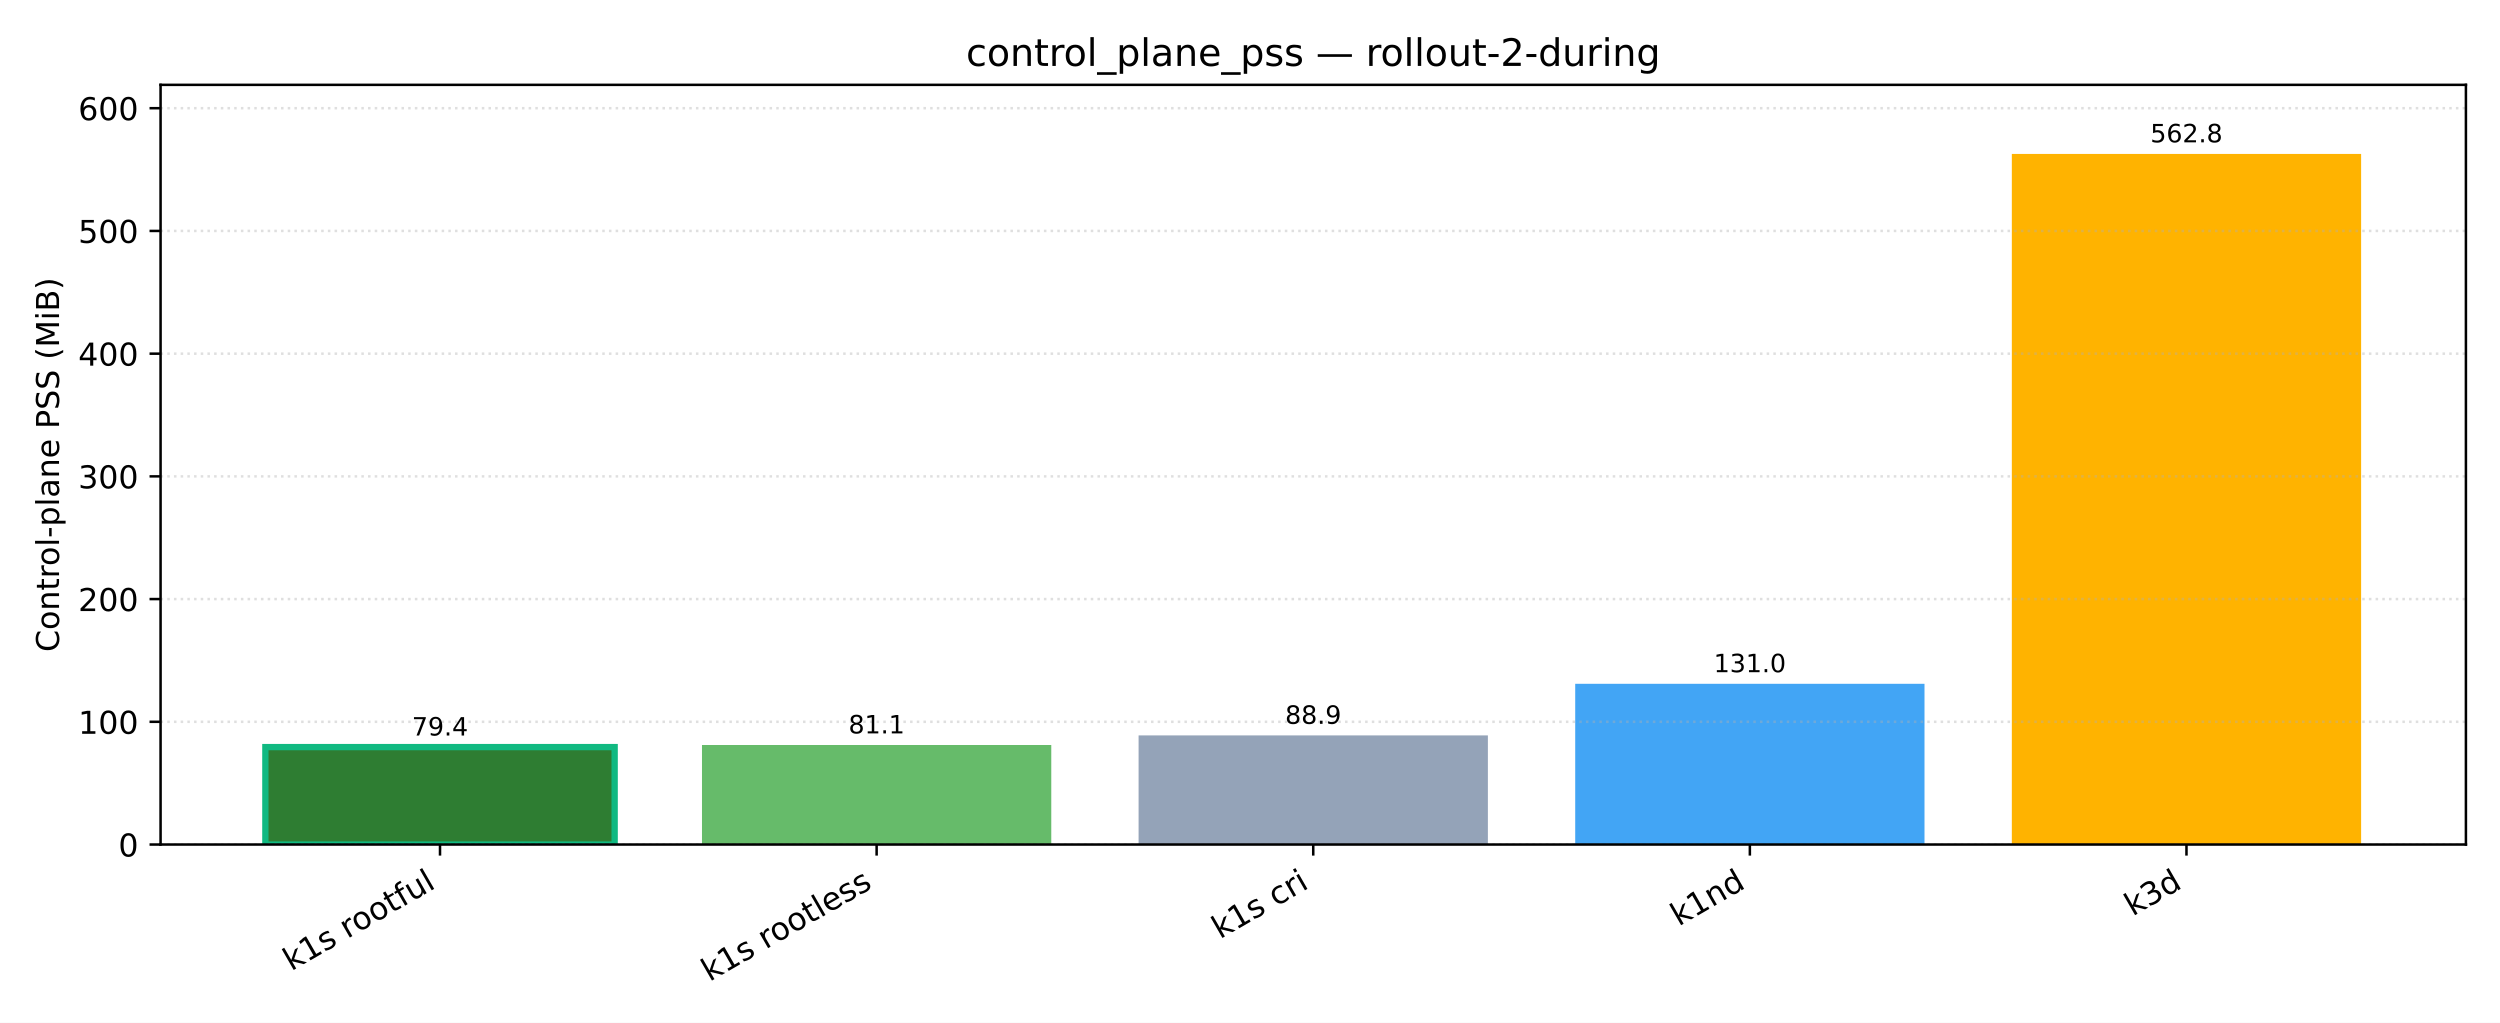
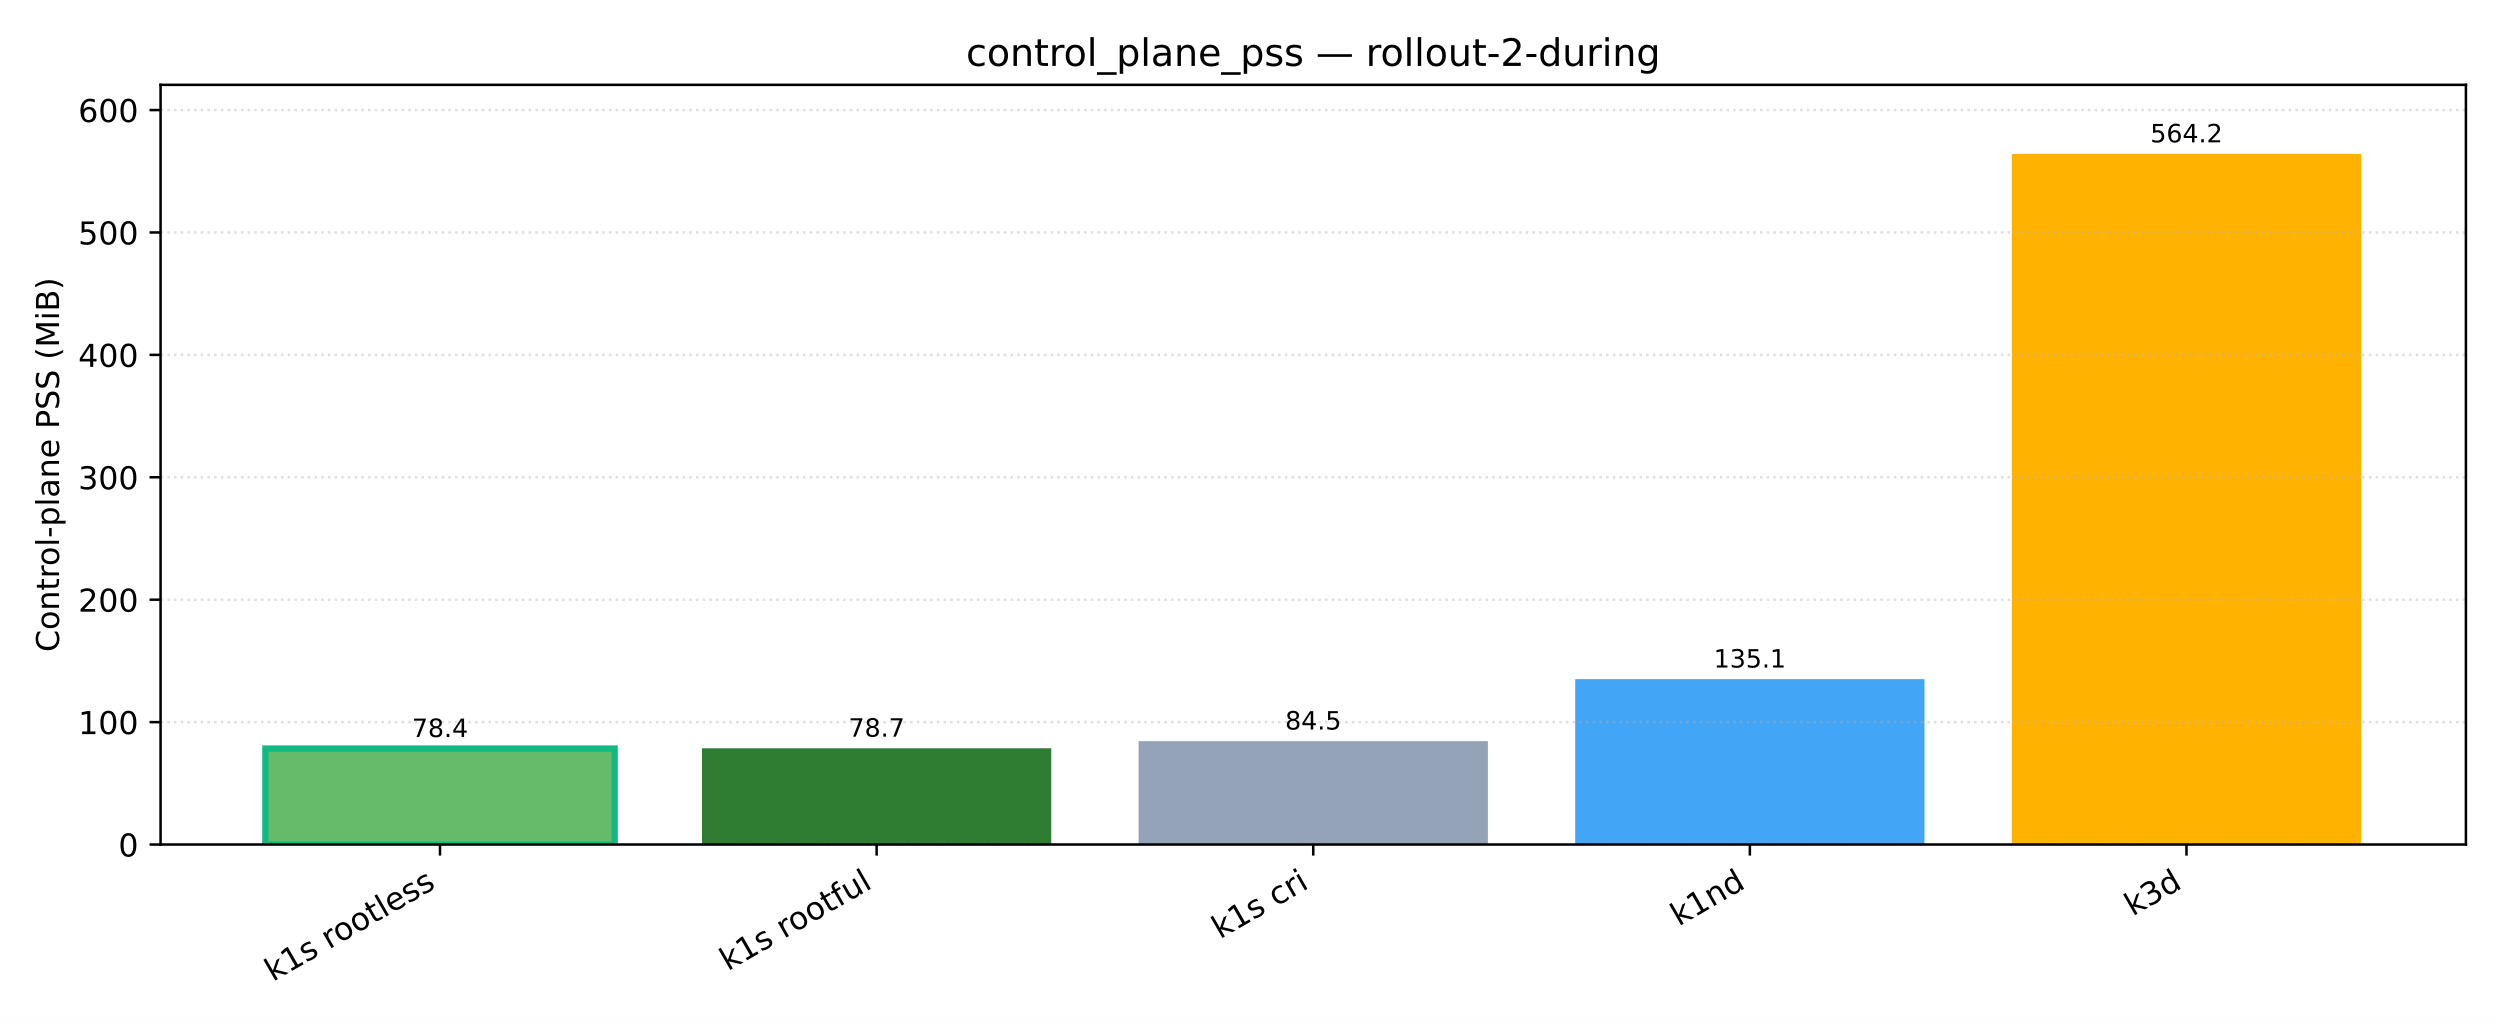
<svg xmlns="http://www.w3.org/2000/svg" xmlns:xlink="http://www.w3.org/1999/xlink" width="792pt" height="324pt" viewBox="0 0 792 324" version="1.1">
  <defs>
    <style type="text/css">*{stroke-linejoin: round; stroke-linecap: butt}</style>
  </defs>
  <g id="figure_1">
    <g id="patch_1">
      <path d="M 0 324  L 792 324  L 792 0  L 0 0  z " style="fill: #ffffff" />
    </g>
    <g id="axes_1">
      <g id="patch_2">
        <path d="M 50.87 267.545  L 781.2 267.545  L 781.2 26.88  L 50.87 26.88  z " style="fill: #ffffff" />
      </g>
      <g id="patch_3">
-         <path d="M 84.067 267.545  L 194.723 267.545  L 194.723 236.677  L 84.067 236.677  z " clip-path="url(#pac175e869f)" style="fill: #2e7d32; stroke: #10b981; stroke-width: 2; stroke-linejoin: miter" />
+         <path d="M 84.067 267.545  L 194.723 267.545  L 194.723 237.148  L 84.067 237.148  z " clip-path="url(#p9385e7303f)" style="fill: #66bb6a; stroke: #10b981; stroke-width: 2; stroke-linejoin: miter" />
      </g>
      <g id="patch_4">
-         <path d="M 222.387 267.545  L 333.043 267.545  L 333.043 236.012  L 222.387 236.012  z " clip-path="url(#pac175e869f)" style="fill: #66bb6a" />
+         <path d="M 222.387 267.545  L 333.043 267.545  L 333.043 237.041  L 222.387 237.041  z " clip-path="url(#p9385e7303f)" style="fill: #2e7d32" />
      </g>
      <g id="patch_5">
-         <path d="M 360.707 267.545  L 471.363 267.545  L 471.363 232.973  L 360.707 232.973  z " clip-path="url(#pac175e869f)" style="fill: #94a3b8" />
+         <path d="M 360.707 267.545  L 471.363 267.545  L 471.363 234.782  L 360.707 234.782  z " clip-path="url(#p9385e7303f)" style="fill: #94a3b8" />
      </g>
      <g id="patch_6">
-         <path d="M 499.027 267.545  L 609.683 267.545  L 609.683 216.622  L 499.027 216.622  z " clip-path="url(#pac175e869f)" style="fill: #42a5f5" />
+         <path d="M 499.027 267.545  L 609.683 267.545  L 609.683 215.146  L 499.027 215.146  z " clip-path="url(#p9385e7303f)" style="fill: #42a5f5" />
      </g>
      <g id="patch_7">
-         <path d="M 637.347 267.545  L 748.003 267.545  L 748.003 48.759  L 637.347 48.759  z " clip-path="url(#pac175e869f)" style="fill: #ffb300" />
+         <path d="M 637.347 267.545  L 748.003 267.545  L 748.003 48.759  L 637.347 48.759  z " clip-path="url(#p9385e7303f)" style="fill: #ffb300" />
      </g>
      <g id="matplotlib.axis_1">
        <g id="xtick_1">
          <g id="line2d_1">
            <defs>
-               <path id="mcc27670ee5" d="M 0 0  L 0 3.5  " style="stroke: #000000; stroke-width: 0.8" />
+               <path id="m125bcb53b4" d="M 0 0  L 0 3.5  " style="stroke: #000000; stroke-width: 0.8" />
            </defs>
            <g>
-               <use xlink:href="#mcc27670ee5" x="139.395" y="267.545" style="stroke: #000000; stroke-width: 0.8" />
+               <use xlink:href="#m125bcb53b4" x="139.395" y="267.545" style="stroke: #000000; stroke-width: 0.8" />
            </g>
          </g>
          <g id="text_1">
-             <g transform="translate(92.26486 307.7361) rotate(-30) scale(0.1 -0.1)">
+             <g transform="translate(86.45031 311.0931) rotate(-30) scale(0.1 -0.1)">
              <defs>
                <path id="DejaVuSans-6b" d="M 581 4863  L 1159 4863  L 1159 1991  L 2875 3500  L 3609 3500  L 1753 1863  L 3688 0  L 2938 0  L 1159 1709  L 1159 0  L 581 0  L 581 4863  z " transform="scale(0.015625)" />
                <path id="DejaVuSans-31" d="M 794 531  L 1825 531  L 1825 4091  L 703 3866  L 703 4441  L 1819 4666  L 2450 4666  L 2450 531  L 3481 531  L 3481 0  L 794 0  L 794 531  z " transform="scale(0.015625)" />
                <path id="DejaVuSans-73" d="M 2834 3397  L 2834 2853  Q 2591 2978 2328 3040  Q 2066 3103 1784 3103  Q 1356 3103 1142 2972  Q 928 2841 928 2578  Q 928 2378 1081 2264  Q 1234 2150 1697 2047  L 1894 2003  Q 2506 1872 2764 1633  Q 3022 1394 3022 966  Q 3022 478 2636 193  Q 2250 -91 1575 -91  Q 1294 -91 989 -36  Q 684 19 347 128  L 347 722  Q 666 556 975 473  Q 1284 391 1588 391  Q 1994 391 2212 530  Q 2431 669 2431 922  Q 2431 1156 2273 1281  Q 2116 1406 1581 1522  L 1381 1569  Q 847 1681 609 1914  Q 372 2147 372 2553  Q 372 3047 722 3315  Q 1072 3584 1716 3584  Q 2034 3584 2315 3537  Q 2597 3491 2834 3397  z " transform="scale(0.015625)" />
                <path id="DejaVuSans-20" transform="scale(0.015625)" />
                <path id="DejaVuSans-72" d="M 2631 2963  Q 2534 3019 2420 3045  Q 2306 3072 2169 3072  Q 1681 3072 1420 2755  Q 1159 2438 1159 1844  L 1159 0  L 581 0  L 581 3500  L 1159 3500  L 1159 2956  Q 1341 3275 1631 3429  Q 1922 3584 2338 3584  Q 2397 3584 2469 3576  Q 2541 3569 2628 3553  L 2631 2963  z " transform="scale(0.015625)" />
                <path id="DejaVuSans-6f" d="M 1959 3097  Q 1497 3097 1228 2736  Q 959 2375 959 1747  Q 959 1119 1226 758  Q 1494 397 1959 397  Q 2419 397 2687 759  Q 2956 1122 2956 1747  Q 2956 2369 2687 2733  Q 2419 3097 1959 3097  z M 1959 3584  Q 2709 3584 3137 3096  Q 3566 2609 3566 1747  Q 3566 888 3137 398  Q 2709 -91 1959 -91  Q 1206 -91 779 398  Q 353 888 353 1747  Q 353 2609 779 3096  Q 1206 3584 1959 3584  z " transform="scale(0.015625)" />
                <path id="DejaVuSans-74" d="M 1172 4494  L 1172 3500  L 2356 3500  L 2356 3053  L 1172 3053  L 1172 1153  Q 1172 725 1289 603  Q 1406 481 1766 481  L 2356 481  L 2356 0  L 1766 0  Q 1100 0 847 248  Q 594 497 594 1153  L 594 3053  L 172 3053  L 172 3500  L 594 3500  L 594 4494  L 1172 4494  z " transform="scale(0.015625)" />
-                 <path id="DejaVuSans-66" d="M 2375 4863  L 2375 4384  L 1825 4384  Q 1516 4384 1395 4259  Q 1275 4134 1275 3809  L 1275 3500  L 2222 3500  L 2222 3053  L 1275 3053  L 1275 0  L 697 0  L 697 3053  L 147 3053  L 147 3500  L 697 3500  L 697 3744  Q 697 4328 969 4595  Q 1241 4863 1831 4863  L 2375 4863  z " transform="scale(0.015625)" />
-                 <path id="DejaVuSans-75" d="M 544 1381  L 544 3500  L 1119 3500  L 1119 1403  Q 1119 906 1312 657  Q 1506 409 1894 409  Q 2359 409 2629 706  Q 2900 1003 2900 1516  L 2900 3500  L 3475 3500  L 3475 0  L 2900 0  L 2900 538  Q 2691 219 2414 64  Q 2138 -91 1772 -91  Q 1169 -91 856 284  Q 544 659 544 1381  z M 1991 3584  L 1991 3584  z " transform="scale(0.015625)" />
                <path id="DejaVuSans-6c" d="M 603 4863  L 1178 4863  L 1178 0  L 603 0  L 603 4863  z " transform="scale(0.015625)" />
-               </defs>
-               <use xlink:href="#DejaVuSans-6b" />
-               <use xlink:href="#DejaVuSans-31" transform="translate(57.91016 0)" />
-               <use xlink:href="#DejaVuSans-73" transform="translate(121.5332 0)" />
-               <use xlink:href="#DejaVuSans-20" transform="translate(173.6328 0)" />
-               <use xlink:href="#DejaVuSans-72" transform="translate(205.4199 0)" />
-               <use xlink:href="#DejaVuSans-6f" transform="translate(244.2832 0)" />
-               <use xlink:href="#DejaVuSans-6f" transform="translate(305.4648 0)" />
-               <use xlink:href="#DejaVuSans-74" transform="translate(366.6465 0)" />
-               <use xlink:href="#DejaVuSans-66" transform="translate(405.8555 0)" />
-               <use xlink:href="#DejaVuSans-75" transform="translate(441.0605 0)" />
-               <use xlink:href="#DejaVuSans-6c" transform="translate(504.4395 0)" />
-             </g>
-           </g>
-         </g>
-         <g id="xtick_2">
-           <g id="line2d_2">
-             <g>
-               <use xlink:href="#mcc27670ee5" x="277.715" y="267.545" style="stroke: #000000; stroke-width: 0.8" />
-             </g>
-           </g>
-           <g id="text_2">
-             <g transform="translate(224.7704 311.0931) rotate(-30) scale(0.1 -0.1)">
-               <defs>
                <path id="DejaVuSans-65" d="M 3597 1894  L 3597 1613  L 953 1613  Q 991 1019 1311 708  Q 1631 397 2203 397  Q 2534 397 2845 478  Q 3156 559 3463 722  L 3463 178  Q 3153 47 2828 -22  Q 2503 -91 2169 -91  Q 1331 -91 842 396  Q 353 884 353 1716  Q 353 2575 817 3079  Q 1281 3584 2069 3584  Q 2775 3584 3186 3129  Q 3597 2675 3597 1894  z M 3022 2063  Q 3016 2534 2758 2815  Q 2500 3097 2075 3097  Q 1594 3097 1305 2825  Q 1016 2553 972 2059  L 3022 2063  z " transform="scale(0.015625)" />
              </defs>
              <use xlink:href="#DejaVuSans-6b" />
              <use xlink:href="#DejaVuSans-31" transform="translate(57.91016 0)" />
              <use xlink:href="#DejaVuSans-73" transform="translate(121.5332 0)" />
              <use xlink:href="#DejaVuSans-20" transform="translate(173.6328 0)" />
              <use xlink:href="#DejaVuSans-72" transform="translate(205.4199 0)" />
              <use xlink:href="#DejaVuSans-6f" transform="translate(244.2832 0)" />
              <use xlink:href="#DejaVuSans-6f" transform="translate(305.4648 0)" />
              <use xlink:href="#DejaVuSans-74" transform="translate(366.6465 0)" />
              <use xlink:href="#DejaVuSans-6c" transform="translate(405.8555 0)" />
              <use xlink:href="#DejaVuSans-65" transform="translate(433.6387 0)" />
              <use xlink:href="#DejaVuSans-73" transform="translate(495.1621 0)" />
              <use xlink:href="#DejaVuSans-73" transform="translate(547.2617 0)" />
            </g>
          </g>
        </g>
+         <g id="xtick_2">
+           <g id="line2d_2">
+             <g>
+               <use xlink:href="#m125bcb53b4" x="277.715" y="267.545" style="stroke: #000000; stroke-width: 0.8" />
+             </g>
+           </g>
+           <g id="text_2">
+             <g transform="translate(230.5849 307.7361) rotate(-30) scale(0.1 -0.1)">
+               <defs>
+                 <path id="DejaVuSans-66" d="M 2375 4863  L 2375 4384  L 1825 4384  Q 1516 4384 1395 4259  Q 1275 4134 1275 3809  L 1275 3500  L 2222 3500  L 2222 3053  L 1275 3053  L 1275 0  L 697 0  L 697 3053  L 147 3053  L 147 3500  L 697 3500  L 697 3744  Q 697 4328 969 4595  Q 1241 4863 1831 4863  L 2375 4863  z " transform="scale(0.015625)" />
+                 <path id="DejaVuSans-75" d="M 544 1381  L 544 3500  L 1119 3500  L 1119 1403  Q 1119 906 1312 657  Q 1506 409 1894 409  Q 2359 409 2629 706  Q 2900 1003 2900 1516  L 2900 3500  L 3475 3500  L 3475 0  L 2900 0  L 2900 538  Q 2691 219 2414 64  Q 2138 -91 1772 -91  Q 1169 -91 856 284  Q 544 659 544 1381  z M 1991 3584  L 1991 3584  z " transform="scale(0.015625)" />
+               </defs>
+               <use xlink:href="#DejaVuSans-6b" />
+               <use xlink:href="#DejaVuSans-31" transform="translate(57.91016 0)" />
+               <use xlink:href="#DejaVuSans-73" transform="translate(121.5332 0)" />
+               <use xlink:href="#DejaVuSans-20" transform="translate(173.6328 0)" />
+               <use xlink:href="#DejaVuSans-72" transform="translate(205.4199 0)" />
+               <use xlink:href="#DejaVuSans-6f" transform="translate(244.2832 0)" />
+               <use xlink:href="#DejaVuSans-6f" transform="translate(305.4648 0)" />
+               <use xlink:href="#DejaVuSans-74" transform="translate(366.6465 0)" />
+               <use xlink:href="#DejaVuSans-66" transform="translate(405.8555 0)" />
+               <use xlink:href="#DejaVuSans-75" transform="translate(441.0605 0)" />
+               <use xlink:href="#DejaVuSans-6c" transform="translate(504.4395 0)" />
+             </g>
+           </g>
+         </g>
        <g id="xtick_3">
          <g id="line2d_3">
            <g>
-               <use xlink:href="#mcc27670ee5" x="416.035" y="267.545" style="stroke: #000000; stroke-width: 0.8" />
+               <use xlink:href="#m125bcb53b4" x="416.035" y="267.545" style="stroke: #000000; stroke-width: 0.8" />
            </g>
          </g>
          <g id="text_3">
            <g transform="translate(386.4786 297.59) rotate(-30) scale(0.1 -0.1)">
              <defs>
                <path id="DejaVuSans-63" d="M 3122 3366  L 3122 2828  Q 2878 2963 2633 3030  Q 2388 3097 2138 3097  Q 1578 3097 1268 2742  Q 959 2388 959 1747  Q 959 1106 1268 751  Q 1578 397 2138 397  Q 2388 397 2633 464  Q 2878 531 3122 666  L 3122 134  Q 2881 22 2623 -34  Q 2366 -91 2075 -91  Q 1284 -91 818 406  Q 353 903 353 1747  Q 353 2603 823 3093  Q 1294 3584 2113 3584  Q 2378 3584 2631 3529  Q 2884 3475 3122 3366  z " transform="scale(0.015625)" />
                <path id="DejaVuSans-69" d="M 603 3500  L 1178 3500  L 1178 0  L 603 0  L 603 3500  z M 603 4863  L 1178 4863  L 1178 4134  L 603 4134  L 603 4863  z " transform="scale(0.015625)" />
              </defs>
              <use xlink:href="#DejaVuSans-6b" />
              <use xlink:href="#DejaVuSans-31" transform="translate(57.91016 0)" />
              <use xlink:href="#DejaVuSans-73" transform="translate(121.5332 0)" />
              <use xlink:href="#DejaVuSans-20" transform="translate(173.6328 0)" />
              <use xlink:href="#DejaVuSans-63" transform="translate(205.4199 0)" />
              <use xlink:href="#DejaVuSans-72" transform="translate(260.4004 0)" />
              <use xlink:href="#DejaVuSans-69" transform="translate(301.5137 0)" />
            </g>
          </g>
        </g>
        <g id="xtick_4">
          <g id="line2d_4">
            <g>
-               <use xlink:href="#mcc27670ee5" x="554.355" y="267.545" style="stroke: #000000; stroke-width: 0.8" />
+               <use xlink:href="#m125bcb53b4" x="554.355" y="267.545" style="stroke: #000000; stroke-width: 0.8" />
            </g>
          </g>
          <g id="text_4">
            <g transform="translate(531.804 293.5454) rotate(-30) scale(0.1 -0.1)">
              <defs>
                <path id="DejaVuSans-6e" d="M 3513 2113  L 3513 0  L 2938 0  L 2938 2094  Q 2938 2591 2744 2837  Q 2550 3084 2163 3084  Q 1697 3084 1428 2787  Q 1159 2491 1159 1978  L 1159 0  L 581 0  L 581 3500  L 1159 3500  L 1159 2956  Q 1366 3272 1645 3428  Q 1925 3584 2291 3584  Q 2894 3584 3203 3211  Q 3513 2838 3513 2113  z " transform="scale(0.015625)" />
                <path id="DejaVuSans-64" d="M 2906 2969  L 2906 4863  L 3481 4863  L 3481 0  L 2906 0  L 2906 525  Q 2725 213 2448 61  Q 2172 -91 1784 -91  Q 1150 -91 751 415  Q 353 922 353 1747  Q 353 2572 751 3078  Q 1150 3584 1784 3584  Q 2172 3584 2448 3432  Q 2725 3281 2906 2969  z M 947 1747  Q 947 1113 1208 752  Q 1469 391 1925 391  Q 2381 391 2643 752  Q 2906 1113 2906 1747  Q 2906 2381 2643 2742  Q 2381 3103 1925 3103  Q 1469 3103 1208 2742  Q 947 2381 947 1747  z " transform="scale(0.015625)" />
              </defs>
              <use xlink:href="#DejaVuSans-6b" />
              <use xlink:href="#DejaVuSans-31" transform="translate(57.91016 0)" />
              <use xlink:href="#DejaVuSans-6e" transform="translate(121.5332 0)" />
              <use xlink:href="#DejaVuSans-64" transform="translate(184.9121 0)" />
            </g>
          </g>
        </g>
        <g id="xtick_5">
          <g id="line2d_5">
            <g>
-               <use xlink:href="#mcc27670ee5" x="692.675" y="267.545" style="stroke: #000000; stroke-width: 0.8" />
+               <use xlink:href="#m125bcb53b4" x="692.675" y="267.545" style="stroke: #000000; stroke-width: 0.8" />
            </g>
          </g>
          <g id="text_5">
            <g transform="translate(675.6125 290.3767) rotate(-30) scale(0.1 -0.1)">
              <defs>
                <path id="DejaVuSans-33" d="M 2597 2516  Q 3050 2419 3304 2112  Q 3559 1806 3559 1356  Q 3559 666 3084 287  Q 2609 -91 1734 -91  Q 1441 -91 1130 -33  Q 819 25 488 141  L 488 750  Q 750 597 1062 519  Q 1375 441 1716 441  Q 2309 441 2620 675  Q 2931 909 2931 1356  Q 2931 1769 2642 2001  Q 2353 2234 1838 2234  L 1294 2234  L 1294 2753  L 1863 2753  Q 2328 2753 2575 2939  Q 2822 3125 2822 3475  Q 2822 3834 2567 4026  Q 2313 4219 1838 4219  Q 1578 4219 1281 4162  Q 984 4106 628 3988  L 628 4550  Q 988 4650 1302 4700  Q 1616 4750 1894 4750  Q 2613 4750 3031 4423  Q 3450 4097 3450 3541  Q 3450 3153 3228 2886  Q 3006 2619 2597 2516  z " transform="scale(0.015625)" />
              </defs>
              <use xlink:href="#DejaVuSans-6b" />
              <use xlink:href="#DejaVuSans-33" transform="translate(57.91016 0)" />
              <use xlink:href="#DejaVuSans-64" transform="translate(121.5332 0)" />
            </g>
          </g>
        </g>
      </g>
      <g id="matplotlib.axis_2">
        <g id="ytick_1">
          <g id="line2d_6">
-             <path d="M 50.87 267.545  L 781.2 267.545  " clip-path="url(#pac175e869f)" style="fill: none; stroke-dasharray: 0.8,1.32; stroke-dashoffset: 0; stroke: #b0b0b0; stroke-opacity: 0.4; stroke-width: 0.8" />
+             <path d="M 50.87 267.545  L 781.2 267.545  " clip-path="url(#p9385e7303f)" style="fill: none; stroke-dasharray: 0.8,1.32; stroke-dashoffset: 0; stroke: #b0b0b0; stroke-opacity: 0.4; stroke-width: 0.8" />
          </g>
          <g id="line2d_7">
            <defs>
-               <path id="m2faf3d9faf" d="M 0 0  L -3.5 0  " style="stroke: #000000; stroke-width: 0.8" />
+               <path id="m1773a9deaf" d="M 0 0  L -3.5 0  " style="stroke: #000000; stroke-width: 0.8" />
            </defs>
            <g>
-               <use xlink:href="#m2faf3d9faf" x="50.87" y="267.545" style="stroke: #000000; stroke-width: 0.8" />
+               <use xlink:href="#m1773a9deaf" x="50.87" y="267.545" style="stroke: #000000; stroke-width: 0.8" />
            </g>
          </g>
          <g id="text_6">
            <g transform="translate(37.5075 271.3447) scale(0.1 -0.1)">
              <defs>
                <path id="DejaVuSans-30" d="M 2034 4250  Q 1547 4250 1301 3770  Q 1056 3291 1056 2328  Q 1056 1369 1301 889  Q 1547 409 2034 409  Q 2525 409 2770 889  Q 3016 1369 3016 2328  Q 3016 3291 2770 3770  Q 2525 4250 2034 4250  z M 2034 4750  Q 2819 4750 3233 4129  Q 3647 3509 3647 2328  Q 3647 1150 3233 529  Q 2819 -91 2034 -91  Q 1250 -91 836 529  Q 422 1150 422 2328  Q 422 3509 836 4129  Q 1250 4750 2034 4750  z " transform="scale(0.015625)" />
              </defs>
              <use xlink:href="#DejaVuSans-30" />
            </g>
          </g>
        </g>
        <g id="ytick_2">
          <g id="line2d_8">
-             <path d="M 50.87 228.668  L 781.2 228.668  " clip-path="url(#pac175e869f)" style="fill: none; stroke-dasharray: 0.8,1.32; stroke-dashoffset: 0; stroke: #b0b0b0; stroke-opacity: 0.4; stroke-width: 0.8" />
+             <path d="M 50.87 228.765  L 781.2 228.765  " clip-path="url(#p9385e7303f)" style="fill: none; stroke-dasharray: 0.8,1.32; stroke-dashoffset: 0; stroke: #b0b0b0; stroke-opacity: 0.4; stroke-width: 0.8" />
          </g>
          <g id="line2d_9">
            <g>
-               <use xlink:href="#m2faf3d9faf" x="50.87" y="228.668" style="stroke: #000000; stroke-width: 0.8" />
+               <use xlink:href="#m1773a9deaf" x="50.87" y="228.765" style="stroke: #000000; stroke-width: 0.8" />
            </g>
          </g>
          <g id="text_7">
-             <g transform="translate(24.7825 232.4669) scale(0.1 -0.1)">
+             <g transform="translate(24.7825 232.5642) scale(0.1 -0.1)">
              <use xlink:href="#DejaVuSans-31" />
              <use xlink:href="#DejaVuSans-30" transform="translate(63.62305 0)" />
              <use xlink:href="#DejaVuSans-30" transform="translate(127.2461 0)" />
            </g>
          </g>
        </g>
        <g id="ytick_3">
          <g id="line2d_10">
-             <path d="M 50.87 189.79  L 781.2 189.79  " clip-path="url(#pac175e869f)" style="fill: none; stroke-dasharray: 0.8,1.32; stroke-dashoffset: 0; stroke: #b0b0b0; stroke-opacity: 0.4; stroke-width: 0.8" />
+             <path d="M 50.87 189.984  L 781.2 189.984  " clip-path="url(#p9385e7303f)" style="fill: none; stroke-dasharray: 0.8,1.32; stroke-dashoffset: 0; stroke: #b0b0b0; stroke-opacity: 0.4; stroke-width: 0.8" />
          </g>
          <g id="line2d_11">
            <g>
-               <use xlink:href="#m2faf3d9faf" x="50.87" y="189.79" style="stroke: #000000; stroke-width: 0.8" />
+               <use xlink:href="#m1773a9deaf" x="50.87" y="189.984" style="stroke: #000000; stroke-width: 0.8" />
            </g>
          </g>
          <g id="text_8">
-             <g transform="translate(24.7825 193.5891) scale(0.1 -0.1)">
+             <g transform="translate(24.7825 193.7837) scale(0.1 -0.1)">
              <defs>
                <path id="DejaVuSans-32" d="M 1228 531  L 3431 531  L 3431 0  L 469 0  L 469 531  Q 828 903 1448 1529  Q 2069 2156 2228 2338  Q 2531 2678 2651 2914  Q 2772 3150 2772 3378  Q 2772 3750 2511 3984  Q 2250 4219 1831 4219  Q 1534 4219 1204 4116  Q 875 4013 500 3803  L 500 4441  Q 881 4594 1212 4672  Q 1544 4750 1819 4750  Q 2544 4750 2975 4387  Q 3406 4025 3406 3419  Q 3406 3131 3298 2873  Q 3191 2616 2906 2266  Q 2828 2175 2409 1742  Q 1991 1309 1228 531  z " transform="scale(0.015625)" />
              </defs>
              <use xlink:href="#DejaVuSans-32" />
              <use xlink:href="#DejaVuSans-30" transform="translate(63.62305 0)" />
              <use xlink:href="#DejaVuSans-30" transform="translate(127.2461 0)" />
            </g>
          </g>
        </g>
        <g id="ytick_4">
          <g id="line2d_12">
-             <path d="M 50.87 150.912  L 781.2 150.912  " clip-path="url(#pac175e869f)" style="fill: none; stroke-dasharray: 0.8,1.32; stroke-dashoffset: 0; stroke: #b0b0b0; stroke-opacity: 0.4; stroke-width: 0.8" />
+             <path d="M 50.87 151.204  L 781.2 151.204  " clip-path="url(#p9385e7303f)" style="fill: none; stroke-dasharray: 0.8,1.32; stroke-dashoffset: 0; stroke: #b0b0b0; stroke-opacity: 0.4; stroke-width: 0.8" />
          </g>
          <g id="line2d_13">
            <g>
-               <use xlink:href="#m2faf3d9faf" x="50.87" y="150.912" style="stroke: #000000; stroke-width: 0.8" />
+               <use xlink:href="#m1773a9deaf" x="50.87" y="151.204" style="stroke: #000000; stroke-width: 0.8" />
            </g>
          </g>
          <g id="text_9">
-             <g transform="translate(24.7825 154.7112) scale(0.1 -0.1)">
+             <g transform="translate(24.7825 155.0032) scale(0.1 -0.1)">
              <use xlink:href="#DejaVuSans-33" />
              <use xlink:href="#DejaVuSans-30" transform="translate(63.62305 0)" />
              <use xlink:href="#DejaVuSans-30" transform="translate(127.2461 0)" />
            </g>
          </g>
        </g>
        <g id="ytick_5">
          <g id="line2d_14">
-             <path d="M 50.87 112.034  L 781.2 112.034  " clip-path="url(#pac175e869f)" style="fill: none; stroke-dasharray: 0.8,1.32; stroke-dashoffset: 0; stroke: #b0b0b0; stroke-opacity: 0.4; stroke-width: 0.8" />
+             <path d="M 50.87 112.423  L 781.2 112.423  " clip-path="url(#p9385e7303f)" style="fill: none; stroke-dasharray: 0.8,1.32; stroke-dashoffset: 0; stroke: #b0b0b0; stroke-opacity: 0.4; stroke-width: 0.8" />
          </g>
          <g id="line2d_15">
            <g>
-               <use xlink:href="#m2faf3d9faf" x="50.87" y="112.034" style="stroke: #000000; stroke-width: 0.8" />
+               <use xlink:href="#m1773a9deaf" x="50.87" y="112.423" style="stroke: #000000; stroke-width: 0.8" />
            </g>
          </g>
          <g id="text_10">
-             <g transform="translate(24.7825 115.8334) scale(0.1 -0.1)">
+             <g transform="translate(24.7825 116.2227) scale(0.1 -0.1)">
              <defs>
                <path id="DejaVuSans-34" d="M 2419 4116  L 825 1625  L 2419 1625  L 2419 4116  z M 2253 4666  L 3047 4666  L 3047 1625  L 3713 1625  L 3713 1100  L 3047 1100  L 3047 0  L 2419 0  L 2419 1100  L 313 1100  L 313 1709  L 2253 4666  z " transform="scale(0.015625)" />
              </defs>
              <use xlink:href="#DejaVuSans-34" />
              <use xlink:href="#DejaVuSans-30" transform="translate(63.62305 0)" />
              <use xlink:href="#DejaVuSans-30" transform="translate(127.2461 0)" />
            </g>
          </g>
        </g>
        <g id="ytick_6">
          <g id="line2d_16">
-             <path d="M 50.87 73.156  L 781.2 73.156  " clip-path="url(#pac175e869f)" style="fill: none; stroke-dasharray: 0.8,1.32; stroke-dashoffset: 0; stroke: #b0b0b0; stroke-opacity: 0.4; stroke-width: 0.8" />
+             <path d="M 50.87 73.643  L 781.2 73.643  " clip-path="url(#p9385e7303f)" style="fill: none; stroke-dasharray: 0.8,1.32; stroke-dashoffset: 0; stroke: #b0b0b0; stroke-opacity: 0.4; stroke-width: 0.8" />
          </g>
          <g id="line2d_17">
            <g>
-               <use xlink:href="#m2faf3d9faf" x="50.87" y="73.156" style="stroke: #000000; stroke-width: 0.8" />
+               <use xlink:href="#m1773a9deaf" x="50.87" y="73.643" style="stroke: #000000; stroke-width: 0.8" />
            </g>
          </g>
          <g id="text_11">
-             <g transform="translate(24.7825 76.95562) scale(0.1 -0.1)">
+             <g transform="translate(24.7825 77.44218) scale(0.1 -0.1)">
              <defs>
                <path id="DejaVuSans-35" d="M 691 4666  L 3169 4666  L 3169 4134  L 1269 4134  L 1269 2991  Q 1406 3038 1543 3061  Q 1681 3084 1819 3084  Q 2600 3084 3056 2656  Q 3513 2228 3513 1497  Q 3513 744 3044 326  Q 2575 -91 1722 -91  Q 1428 -91 1123 -41  Q 819 9 494 109  L 494 744  Q 775 591 1075 516  Q 1375 441 1709 441  Q 2250 441 2565 725  Q 2881 1009 2881 1497  Q 2881 1984 2565 2268  Q 2250 2553 1709 2553  Q 1456 2553 1204 2497  Q 953 2441 691 2322  L 691 4666  z " transform="scale(0.015625)" />
              </defs>
              <use xlink:href="#DejaVuSans-35" />
              <use xlink:href="#DejaVuSans-30" transform="translate(63.62305 0)" />
              <use xlink:href="#DejaVuSans-30" transform="translate(127.2461 0)" />
            </g>
          </g>
        </g>
        <g id="ytick_7">
          <g id="line2d_18">
-             <path d="M 50.87 34.279  L 781.2 34.279  " clip-path="url(#pac175e869f)" style="fill: none; stroke-dasharray: 0.8,1.32; stroke-dashoffset: 0; stroke: #b0b0b0; stroke-opacity: 0.4; stroke-width: 0.8" />
+             <path d="M 50.87 34.862  L 781.2 34.862  " clip-path="url(#p9385e7303f)" style="fill: none; stroke-dasharray: 0.8,1.32; stroke-dashoffset: 0; stroke: #b0b0b0; stroke-opacity: 0.4; stroke-width: 0.8" />
          </g>
          <g id="line2d_19">
            <g>
-               <use xlink:href="#m2faf3d9faf" x="50.87" y="34.279" style="stroke: #000000; stroke-width: 0.8" />
+               <use xlink:href="#m1773a9deaf" x="50.87" y="34.862" style="stroke: #000000; stroke-width: 0.8" />
            </g>
          </g>
          <g id="text_12">
-             <g transform="translate(24.7825 38.07781) scale(0.1 -0.1)">
+             <g transform="translate(24.7825 38.66168) scale(0.1 -0.1)">
              <defs>
                <path id="DejaVuSans-36" d="M 2113 2584  Q 1688 2584 1439 2293  Q 1191 2003 1191 1497  Q 1191 994 1439 701  Q 1688 409 2113 409  Q 2538 409 2786 701  Q 3034 994 3034 1497  Q 3034 2003 2786 2293  Q 2538 2584 2113 2584  z M 3366 4563  L 3366 3988  Q 3128 4100 2886 4159  Q 2644 4219 2406 4219  Q 1781 4219 1451 3797  Q 1122 3375 1075 2522  Q 1259 2794 1537 2939  Q 1816 3084 2150 3084  Q 2853 3084 3261 2657  Q 3669 2231 3669 1497  Q 3669 778 3244 343  Q 2819 -91 2113 -91  Q 1303 -91 875 529  Q 447 1150 447 2328  Q 447 3434 972 4092  Q 1497 4750 2381 4750  Q 2619 4750 2861 4703  Q 3103 4656 3366 4563  z " transform="scale(0.015625)" />
              </defs>
              <use xlink:href="#DejaVuSans-36" />
              <use xlink:href="#DejaVuSans-30" transform="translate(63.62305 0)" />
              <use xlink:href="#DejaVuSans-30" transform="translate(127.2461 0)" />
            </g>
          </g>
        </g>
        <g id="text_13">
          <g transform="translate(18.70281 206.537) rotate(-90) scale(0.1 -0.1)">
            <defs>
              <path id="DejaVuSans-43" d="M 4122 4306  L 4122 3641  Q 3803 3938 3442 4084  Q 3081 4231 2675 4231  Q 1875 4231 1450 3742  Q 1025 3253 1025 2328  Q 1025 1406 1450 917  Q 1875 428 2675 428  Q 3081 428 3442 575  Q 3803 722 4122 1019  L 4122 359  Q 3791 134 3420 21  Q 3050 -91 2638 -91  Q 1578 -91 968 557  Q 359 1206 359 2328  Q 359 3453 968 4101  Q 1578 4750 2638 4750  Q 3056 4750 3426 4639  Q 3797 4528 4122 4306  z " transform="scale(0.015625)" />
              <path id="DejaVuSans-2011" d="M 313 2009  L 1997 2009  L 1997 1497  L 313 1497  L 313 2009  z " transform="scale(0.015625)" />
              <path id="DejaVuSans-70" d="M 1159 525  L 1159 -1331  L 581 -1331  L 581 3500  L 1159 3500  L 1159 2969  Q 1341 3281 1617 3432  Q 1894 3584 2278 3584  Q 2916 3584 3314 3078  Q 3713 2572 3713 1747  Q 3713 922 3314 415  Q 2916 -91 2278 -91  Q 1894 -91 1617 61  Q 1341 213 1159 525  z M 3116 1747  Q 3116 2381 2855 2742  Q 2594 3103 2138 3103  Q 1681 3103 1420 2742  Q 1159 2381 1159 1747  Q 1159 1113 1420 752  Q 1681 391 2138 391  Q 2594 391 2855 752  Q 3116 1113 3116 1747  z " transform="scale(0.015625)" />
              <path id="DejaVuSans-61" d="M 2194 1759  Q 1497 1759 1228 1600  Q 959 1441 959 1056  Q 959 750 1161 570  Q 1363 391 1709 391  Q 2188 391 2477 730  Q 2766 1069 2766 1631  L 2766 1759  L 2194 1759  z M 3341 1997  L 3341 0  L 2766 0  L 2766 531  Q 2569 213 2275 61  Q 1981 -91 1556 -91  Q 1019 -91 701 211  Q 384 513 384 1019  Q 384 1609 779 1909  Q 1175 2209 1959 2209  L 2766 2209  L 2766 2266  Q 2766 2663 2505 2880  Q 2244 3097 1772 3097  Q 1472 3097 1187 3025  Q 903 2953 641 2809  L 641 3341  Q 956 3463 1253 3523  Q 1550 3584 1831 3584  Q 2591 3584 2966 3190  Q 3341 2797 3341 1997  z " transform="scale(0.015625)" />
              <path id="DejaVuSans-50" d="M 1259 4147  L 1259 2394  L 2053 2394  Q 2494 2394 2734 2622  Q 2975 2850 2975 3272  Q 2975 3691 2734 3919  Q 2494 4147 2053 4147  L 1259 4147  z M 628 4666  L 2053 4666  Q 2838 4666 3239 4311  Q 3641 3956 3641 3272  Q 3641 2581 3239 2228  Q 2838 1875 2053 1875  L 1259 1875  L 1259 0  L 628 0  L 628 4666  z " transform="scale(0.015625)" />
              <path id="DejaVuSans-53" d="M 3425 4513  L 3425 3897  Q 3066 4069 2747 4153  Q 2428 4238 2131 4238  Q 1616 4238 1336 4038  Q 1056 3838 1056 3469  Q 1056 3159 1242 3001  Q 1428 2844 1947 2747  L 2328 2669  Q 3034 2534 3370 2195  Q 3706 1856 3706 1288  Q 3706 609 3251 259  Q 2797 -91 1919 -91  Q 1588 -91 1214 -16  Q 841 59 441 206  L 441 856  Q 825 641 1194 531  Q 1563 422 1919 422  Q 2459 422 2753 634  Q 3047 847 3047 1241  Q 3047 1584 2836 1778  Q 2625 1972 2144 2069  L 1759 2144  Q 1053 2284 737 2584  Q 422 2884 422 3419  Q 422 4038 858 4394  Q 1294 4750 2059 4750  Q 2388 4750 2728 4690  Q 3069 4631 3425 4513  z " transform="scale(0.015625)" />
              <path id="DejaVuSans-28" d="M 1984 4856  Q 1566 4138 1362 3434  Q 1159 2731 1159 2009  Q 1159 1288 1364 580  Q 1569 -128 1984 -844  L 1484 -844  Q 1016 -109 783 600  Q 550 1309 550 2009  Q 550 2706 781 3412  Q 1013 4119 1484 4856  L 1984 4856  z " transform="scale(0.015625)" />
              <path id="DejaVuSans-4d" d="M 628 4666  L 1569 4666  L 2759 1491  L 3956 4666  L 4897 4666  L 4897 0  L 4281 0  L 4281 4097  L 3078 897  L 2444 897  L 1241 4097  L 1241 0  L 628 0  L 628 4666  z " transform="scale(0.015625)" />
              <path id="DejaVuSans-42" d="M 1259 2228  L 1259 519  L 2272 519  Q 2781 519 3026 730  Q 3272 941 3272 1375  Q 3272 1813 3026 2020  Q 2781 2228 2272 2228  L 1259 2228  z M 1259 4147  L 1259 2741  L 2194 2741  Q 2656 2741 2882 2914  Q 3109 3088 3109 3444  Q 3109 3797 2882 3972  Q 2656 4147 2194 4147  L 1259 4147  z M 628 4666  L 2241 4666  Q 2963 4666 3353 4366  Q 3744 4066 3744 3513  Q 3744 3084 3544 2831  Q 3344 2578 2956 2516  Q 3422 2416 3680 2098  Q 3938 1781 3938 1306  Q 3938 681 3513 340  Q 3088 0 2303 0  L 628 0  L 628 4666  z " transform="scale(0.015625)" />
              <path id="DejaVuSans-29" d="M 513 4856  L 1013 4856  Q 1481 4119 1714 3412  Q 1947 2706 1947 2009  Q 1947 1309 1714 600  Q 1481 -109 1013 -844  L 513 -844  Q 928 -128 1133 580  Q 1338 1288 1338 2009  Q 1338 2731 1133 3434  Q 928 4138 513 4856  z " transform="scale(0.015625)" />
            </defs>
            <use xlink:href="#DejaVuSans-43" />
            <use xlink:href="#DejaVuSans-6f" transform="translate(69.82422 0)" />
            <use xlink:href="#DejaVuSans-6e" transform="translate(131.0059 0)" />
            <use xlink:href="#DejaVuSans-74" transform="translate(194.3848 0)" />
            <use xlink:href="#DejaVuSans-72" transform="translate(233.5938 0)" />
            <use xlink:href="#DejaVuSans-6f" transform="translate(272.457 0)" />
            <use xlink:href="#DejaVuSans-6c" transform="translate(333.6387 0)" />
            <use xlink:href="#DejaVuSans-2011" transform="translate(361.4219 0)" />
            <use xlink:href="#DejaVuSans-70" transform="translate(397.5059 0)" />
            <use xlink:href="#DejaVuSans-6c" transform="translate(460.9824 0)" />
            <use xlink:href="#DejaVuSans-61" transform="translate(488.7656 0)" />
            <use xlink:href="#DejaVuSans-6e" transform="translate(550.0449 0)" />
            <use xlink:href="#DejaVuSans-65" transform="translate(613.4238 0)" />
            <use xlink:href="#DejaVuSans-20" transform="translate(674.9473 0)" />
            <use xlink:href="#DejaVuSans-50" transform="translate(706.7344 0)" />
            <use xlink:href="#DejaVuSans-53" transform="translate(767.0371 0)" />
            <use xlink:href="#DejaVuSans-53" transform="translate(830.5137 0)" />
            <use xlink:href="#DejaVuSans-20" transform="translate(893.9902 0)" />
            <use xlink:href="#DejaVuSans-28" transform="translate(925.7773 0)" />
            <use xlink:href="#DejaVuSans-4d" transform="translate(964.791 0)" />
            <use xlink:href="#DejaVuSans-69" transform="translate(1051.07 0)" />
            <use xlink:href="#DejaVuSans-42" transform="translate(1078.854 0)" />
            <use xlink:href="#DejaVuSans-29" transform="translate(1147.457 0)" />
          </g>
        </g>
      </g>
      <g id="patch_8">
        <path d="M 50.87 267.545  L 50.87 26.88  " style="fill: none; stroke: #000000; stroke-width: 0.8; stroke-linejoin: miter; stroke-linecap: square" />
      </g>
      <g id="patch_9">
        <path d="M 781.2 267.545  L 781.2 26.88  " style="fill: none; stroke: #000000; stroke-width: 0.8; stroke-linejoin: miter; stroke-linecap: square" />
      </g>
      <g id="patch_10">
        <path d="M 50.87 267.545  L 781.2 267.545  " style="fill: none; stroke: #000000; stroke-width: 0.8; stroke-linejoin: miter; stroke-linecap: square" />
      </g>
      <g id="patch_11">
        <path d="M 50.87 26.88  L 781.2 26.88  " style="fill: none; stroke: #000000; stroke-width: 0.8; stroke-linejoin: miter; stroke-linecap: square" />
      </g>
      <g id="text_14">
-         <g transform="translate(130.4886 233.0133) scale(0.08 -0.08)">
+         <g transform="translate(130.4886 233.4841) scale(0.08 -0.08)">
          <defs>
            <path id="DejaVuSans-37" d="M 525 4666  L 3525 4666  L 3525 4397  L 1831 0  L 1172 0  L 2766 4134  L 525 4134  L 525 4666  z " transform="scale(0.015625)" />
-             <path id="DejaVuSans-39" d="M 703 97  L 703 672  Q 941 559 1184 500  Q 1428 441 1663 441  Q 2288 441 2617 861  Q 2947 1281 2994 2138  Q 2813 1869 2534 1725  Q 2256 1581 1919 1581  Q 1219 1581 811 2004  Q 403 2428 403 3163  Q 403 3881 828 4315  Q 1253 4750 1959 4750  Q 2769 4750 3195 4129  Q 3622 3509 3622 2328  Q 3622 1225 3098 567  Q 2575 -91 1691 -91  Q 1453 -91 1209 -44  Q 966 3 703 97  z M 1959 2075  Q 2384 2075 2632 2365  Q 2881 2656 2881 3163  Q 2881 3666 2632 3958  Q 2384 4250 1959 4250  Q 1534 4250 1286 3958  Q 1038 3666 1038 3163  Q 1038 2656 1286 2365  Q 1534 2075 1959 2075  z " transform="scale(0.015625)" />
+             <path id="DejaVuSans-38" d="M 2034 2216  Q 1584 2216 1326 1975  Q 1069 1734 1069 1313  Q 1069 891 1326 650  Q 1584 409 2034 409  Q 2484 409 2743 651  Q 3003 894 3003 1313  Q 3003 1734 2745 1975  Q 2488 2216 2034 2216  z M 1403 2484  Q 997 2584 770 2862  Q 544 3141 544 3541  Q 544 4100 942 4425  Q 1341 4750 2034 4750  Q 2731 4750 3128 4425  Q 3525 4100 3525 3541  Q 3525 3141 3298 2862  Q 3072 2584 2669 2484  Q 3125 2378 3379 2068  Q 3634 1759 3634 1313  Q 3634 634 3220 271  Q 2806 -91 2034 -91  Q 1263 -91 848 271  Q 434 634 434 1313  Q 434 1759 690 2068  Q 947 2378 1403 2484  z M 1172 3481  Q 1172 3119 1398 2916  Q 1625 2713 2034 2713  Q 2441 2713 2670 2916  Q 2900 3119 2900 3481  Q 2900 3844 2670 4047  Q 2441 4250 2034 4250  Q 1625 4250 1398 4047  Q 1172 3844 1172 3481  z " transform="scale(0.015625)" />
            <path id="DejaVuSans-2e" d="M 684 794  L 1344 794  L 1344 0  L 684 0  L 684 794  z " transform="scale(0.015625)" />
          </defs>
          <use xlink:href="#DejaVuSans-37" />
-           <use xlink:href="#DejaVuSans-39" transform="translate(63.62305 0)" />
+           <use xlink:href="#DejaVuSans-38" transform="translate(63.62305 0)" />
          <use xlink:href="#DejaVuSans-2e" transform="translate(127.2461 0)" />
          <use xlink:href="#DejaVuSans-34" transform="translate(159.0332 0)" />
        </g>
      </g>
      <g id="text_15">
-         <g transform="translate(268.8087 232.3482) scale(0.08 -0.08)">
-           <defs>
-             <path id="DejaVuSans-38" d="M 2034 2216  Q 1584 2216 1326 1975  Q 1069 1734 1069 1313  Q 1069 891 1326 650  Q 1584 409 2034 409  Q 2484 409 2743 651  Q 3003 894 3003 1313  Q 3003 1734 2745 1975  Q 2488 2216 2034 2216  z M 1403 2484  Q 997 2584 770 2862  Q 544 3141 544 3541  Q 544 4100 942 4425  Q 1341 4750 2034 4750  Q 2731 4750 3128 4425  Q 3525 4100 3525 3541  Q 3525 3141 3298 2862  Q 3072 2584 2669 2484  Q 3125 2378 3379 2068  Q 3634 1759 3634 1313  Q 3634 634 3220 271  Q 2806 -91 2034 -91  Q 1263 -91 848 271  Q 434 634 434 1313  Q 434 1759 690 2068  Q 947 2378 1403 2484  z M 1172 3481  Q 1172 3119 1398 2916  Q 1625 2713 2034 2713  Q 2441 2713 2670 2916  Q 2900 3119 2900 3481  Q 2900 3844 2670 4047  Q 2441 4250 2034 4250  Q 1625 4250 1398 4047  Q 1172 3844 1172 3481  z " transform="scale(0.015625)" />
-           </defs>
-           <use xlink:href="#DejaVuSans-38" />
-           <use xlink:href="#DejaVuSans-31" transform="translate(63.62305 0)" />
-           <use xlink:href="#DejaVuSans-2e" transform="translate(127.2461 0)" />
-           <use xlink:href="#DejaVuSans-31" transform="translate(159.0332 0)" />
-         </g>
-       </g>
-       <g id="text_16">
-         <g transform="translate(407.1288 229.3097) scale(0.08 -0.08)">
-           <use xlink:href="#DejaVuSans-38" />
+         <g transform="translate(268.8087 233.3769) scale(0.08 -0.08)">
+           <use xlink:href="#DejaVuSans-37" />
          <use xlink:href="#DejaVuSans-38" transform="translate(63.62305 0)" />
          <use xlink:href="#DejaVuSans-2e" transform="translate(127.2461 0)" />
-           <use xlink:href="#DejaVuSans-39" transform="translate(159.0332 0)" />
+           <use xlink:href="#DejaVuSans-37" transform="translate(159.0332 0)" />
+         </g>
+       </g>
+       <g id="text_16">
+         <g transform="translate(407.1288 231.1182) scale(0.08 -0.08)">
+           <use xlink:href="#DejaVuSans-38" />
+           <use xlink:href="#DejaVuSans-34" transform="translate(63.62305 0)" />
+           <use xlink:href="#DejaVuSans-2e" transform="translate(127.2461 0)" />
+           <use xlink:href="#DejaVuSans-35" transform="translate(159.0332 0)" />
        </g>
      </g>
      <g id="text_17">
-         <g transform="translate(542.9038 212.9586) scale(0.08 -0.08)">
+         <g transform="translate(542.9038 211.4818) scale(0.08 -0.08)">
          <use xlink:href="#DejaVuSans-31" />
          <use xlink:href="#DejaVuSans-33" transform="translate(63.62305 0)" />
-           <use xlink:href="#DejaVuSans-31" transform="translate(127.2461 0)" />
+           <use xlink:href="#DejaVuSans-35" transform="translate(127.2461 0)" />
          <use xlink:href="#DejaVuSans-2e" transform="translate(190.8691 0)" />
-           <use xlink:href="#DejaVuSans-30" transform="translate(222.6562 0)" />
+           <use xlink:href="#DejaVuSans-31" transform="translate(222.6562 0)" />
        </g>
      </g>
      <g id="text_18">
        <g transform="translate(681.2239 45.09493) scale(0.08 -0.08)">
          <use xlink:href="#DejaVuSans-35" />
          <use xlink:href="#DejaVuSans-36" transform="translate(63.62305 0)" />
-           <use xlink:href="#DejaVuSans-32" transform="translate(127.2461 0)" />
+           <use xlink:href="#DejaVuSans-34" transform="translate(127.2461 0)" />
          <use xlink:href="#DejaVuSans-2e" transform="translate(190.8691 0)" />
-           <use xlink:href="#DejaVuSans-38" transform="translate(222.6562 0)" />
+           <use xlink:href="#DejaVuSans-32" transform="translate(222.6562 0)" />
        </g>
      </g>
      <g id="text_19">
        <g transform="translate(306.0531 20.88) scale(0.12 -0.12)">
          <defs>
            <path id="DejaVuSans-5f" d="M 3263 -1063  L 3263 -1509  L -63 -1509  L -63 -1063  L 3263 -1063  z " transform="scale(0.015625)" />
            <path id="DejaVuSans-2014" d="M 313 1978  L 6088 1978  L 6088 1528  L 313 1528  L 313 1978  z " transform="scale(0.015625)" />
            <path id="DejaVuSans-2d" d="M 313 2009  L 1997 2009  L 1997 1497  L 313 1497  L 313 2009  z " transform="scale(0.015625)" />
            <path id="DejaVuSans-67" d="M 2906 1791  Q 2906 2416 2648 2759  Q 2391 3103 1925 3103  Q 1463 3103 1205 2759  Q 947 2416 947 1791  Q 947 1169 1205 825  Q 1463 481 1925 481  Q 2391 481 2648 825  Q 2906 1169 2906 1791  z M 3481 434  Q 3481 -459 3084 -895  Q 2688 -1331 1869 -1331  Q 1566 -1331 1297 -1286  Q 1028 -1241 775 -1147  L 775 -588  Q 1028 -725 1275 -790  Q 1522 -856 1778 -856  Q 2344 -856 2625 -561  Q 2906 -266 2906 331  L 2906 616  Q 2728 306 2450 153  Q 2172 0 1784 0  Q 1141 0 747 490  Q 353 981 353 1791  Q 353 2603 747 3093  Q 1141 3584 1784 3584  Q 2172 3584 2450 3431  Q 2728 3278 2906 2969  L 2906 3500  L 3481 3500  L 3481 434  z " transform="scale(0.015625)" />
          </defs>
          <use xlink:href="#DejaVuSans-63" />
          <use xlink:href="#DejaVuSans-6f" transform="translate(54.98047 0)" />
          <use xlink:href="#DejaVuSans-6e" transform="translate(116.1621 0)" />
          <use xlink:href="#DejaVuSans-74" transform="translate(179.541 0)" />
          <use xlink:href="#DejaVuSans-72" transform="translate(218.75 0)" />
          <use xlink:href="#DejaVuSans-6f" transform="translate(257.6133 0)" />
          <use xlink:href="#DejaVuSans-6c" transform="translate(318.7949 0)" />
          <use xlink:href="#DejaVuSans-5f" transform="translate(346.5781 0)" />
          <use xlink:href="#DejaVuSans-70" transform="translate(396.5781 0)" />
          <use xlink:href="#DejaVuSans-6c" transform="translate(460.0547 0)" />
          <use xlink:href="#DejaVuSans-61" transform="translate(487.8379 0)" />
          <use xlink:href="#DejaVuSans-6e" transform="translate(549.1172 0)" />
          <use xlink:href="#DejaVuSans-65" transform="translate(612.4961 0)" />
          <use xlink:href="#DejaVuSans-5f" transform="translate(674.0195 0)" />
          <use xlink:href="#DejaVuSans-70" transform="translate(724.0195 0)" />
          <use xlink:href="#DejaVuSans-73" transform="translate(787.4961 0)" />
          <use xlink:href="#DejaVuSans-73" transform="translate(839.5957 0)" />
          <use xlink:href="#DejaVuSans-20" transform="translate(891.6953 0)" />
          <use xlink:href="#DejaVuSans-2014" transform="translate(923.4824 0)" />
          <use xlink:href="#DejaVuSans-20" transform="translate(1023.482 0)" />
          <use xlink:href="#DejaVuSans-72" transform="translate(1055.27 0)" />
          <use xlink:href="#DejaVuSans-6f" transform="translate(1094.133 0)" />
          <use xlink:href="#DejaVuSans-6c" transform="translate(1155.314 0)" />
          <use xlink:href="#DejaVuSans-6c" transform="translate(1183.098 0)" />
          <use xlink:href="#DejaVuSans-6f" transform="translate(1210.881 0)" />
          <use xlink:href="#DejaVuSans-75" transform="translate(1272.062 0)" />
          <use xlink:href="#DejaVuSans-74" transform="translate(1335.441 0)" />
          <use xlink:href="#DejaVuSans-2d" transform="translate(1374.65 0)" />
          <use xlink:href="#DejaVuSans-32" transform="translate(1410.734 0)" />
          <use xlink:href="#DejaVuSans-2d" transform="translate(1474.357 0)" />
          <use xlink:href="#DejaVuSans-64" transform="translate(1510.441 0)" />
          <use xlink:href="#DejaVuSans-75" transform="translate(1573.918 0)" />
          <use xlink:href="#DejaVuSans-72" transform="translate(1637.297 0)" />
          <use xlink:href="#DejaVuSans-69" transform="translate(1678.41 0)" />
          <use xlink:href="#DejaVuSans-6e" transform="translate(1706.193 0)" />
          <use xlink:href="#DejaVuSans-67" transform="translate(1769.572 0)" />
        </g>
      </g>
    </g>
  </g>
  <defs>
-     <clipPath id="pac175e869f">
+     <clipPath id="p9385e7303f">
      <rect x="50.87" y="26.88" width="730.33" height="240.665" />
    </clipPath>
  </defs>
</svg>
